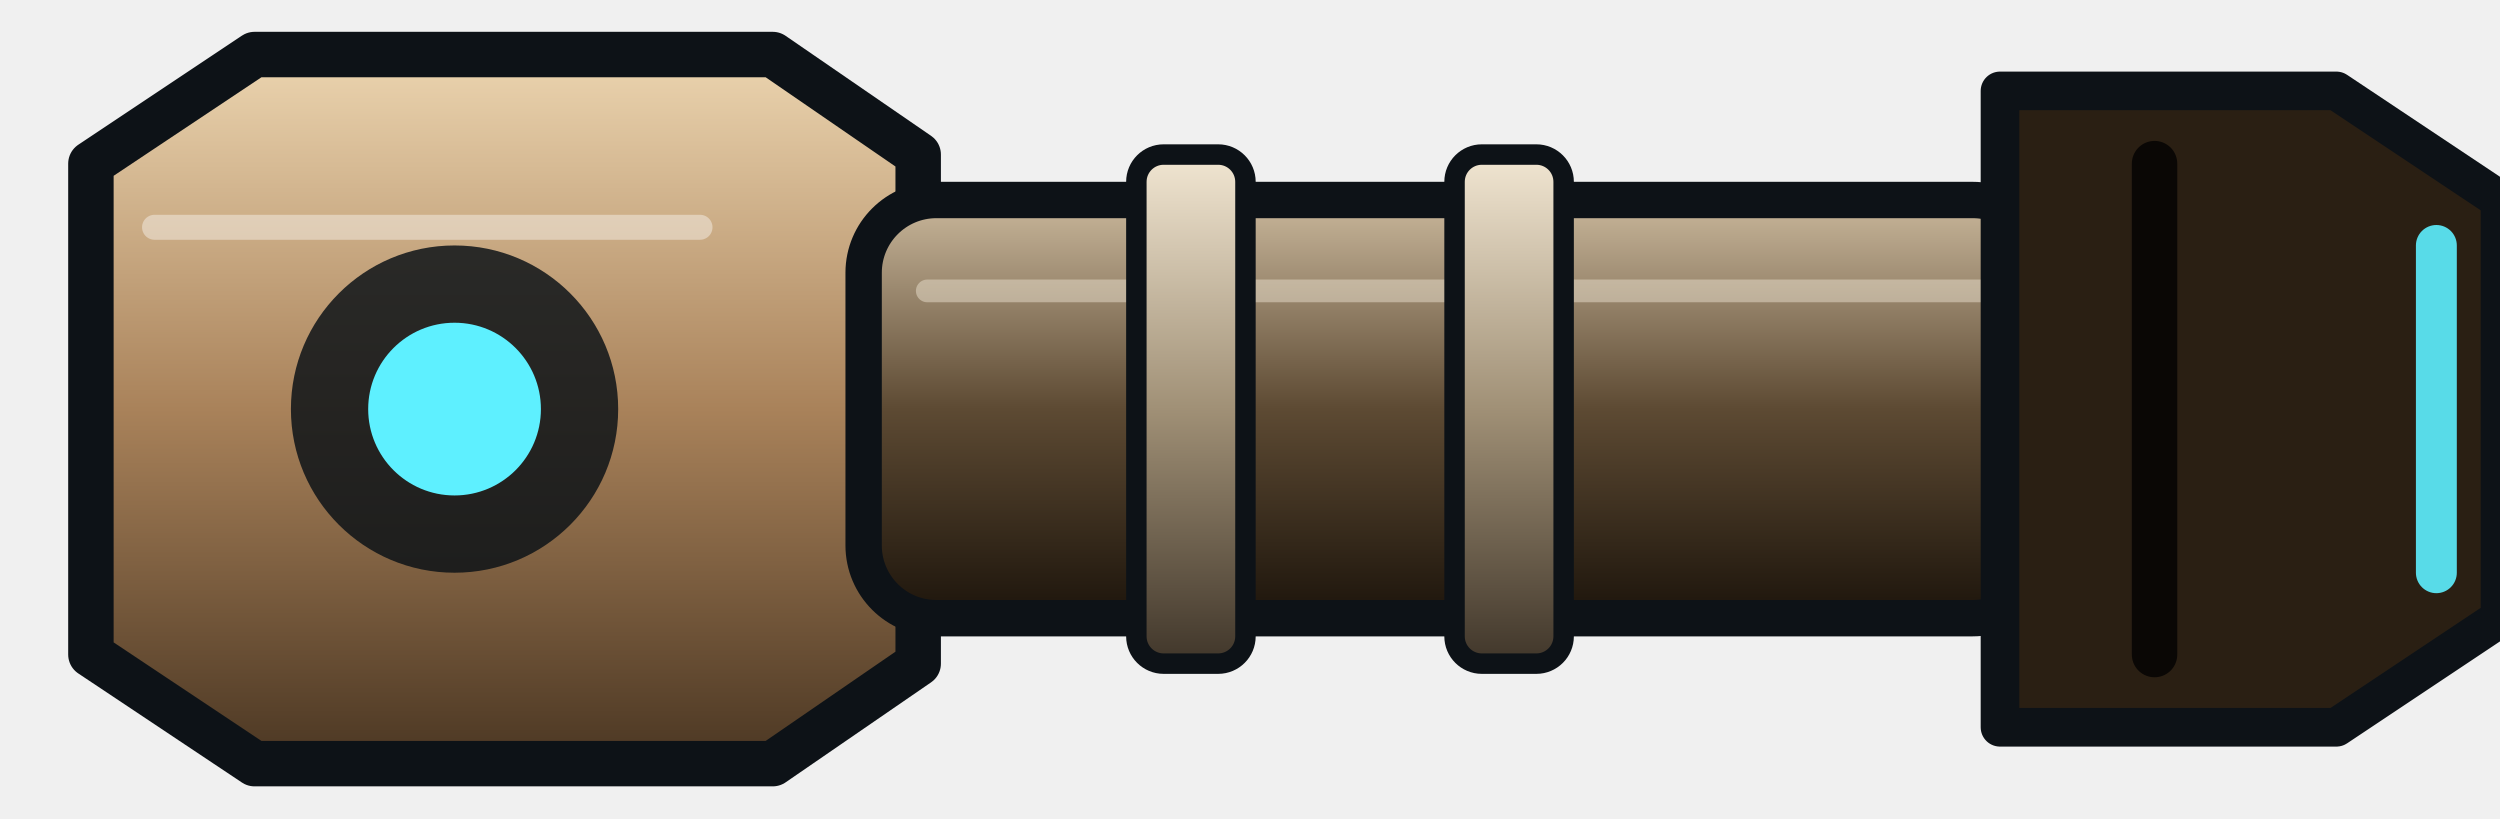
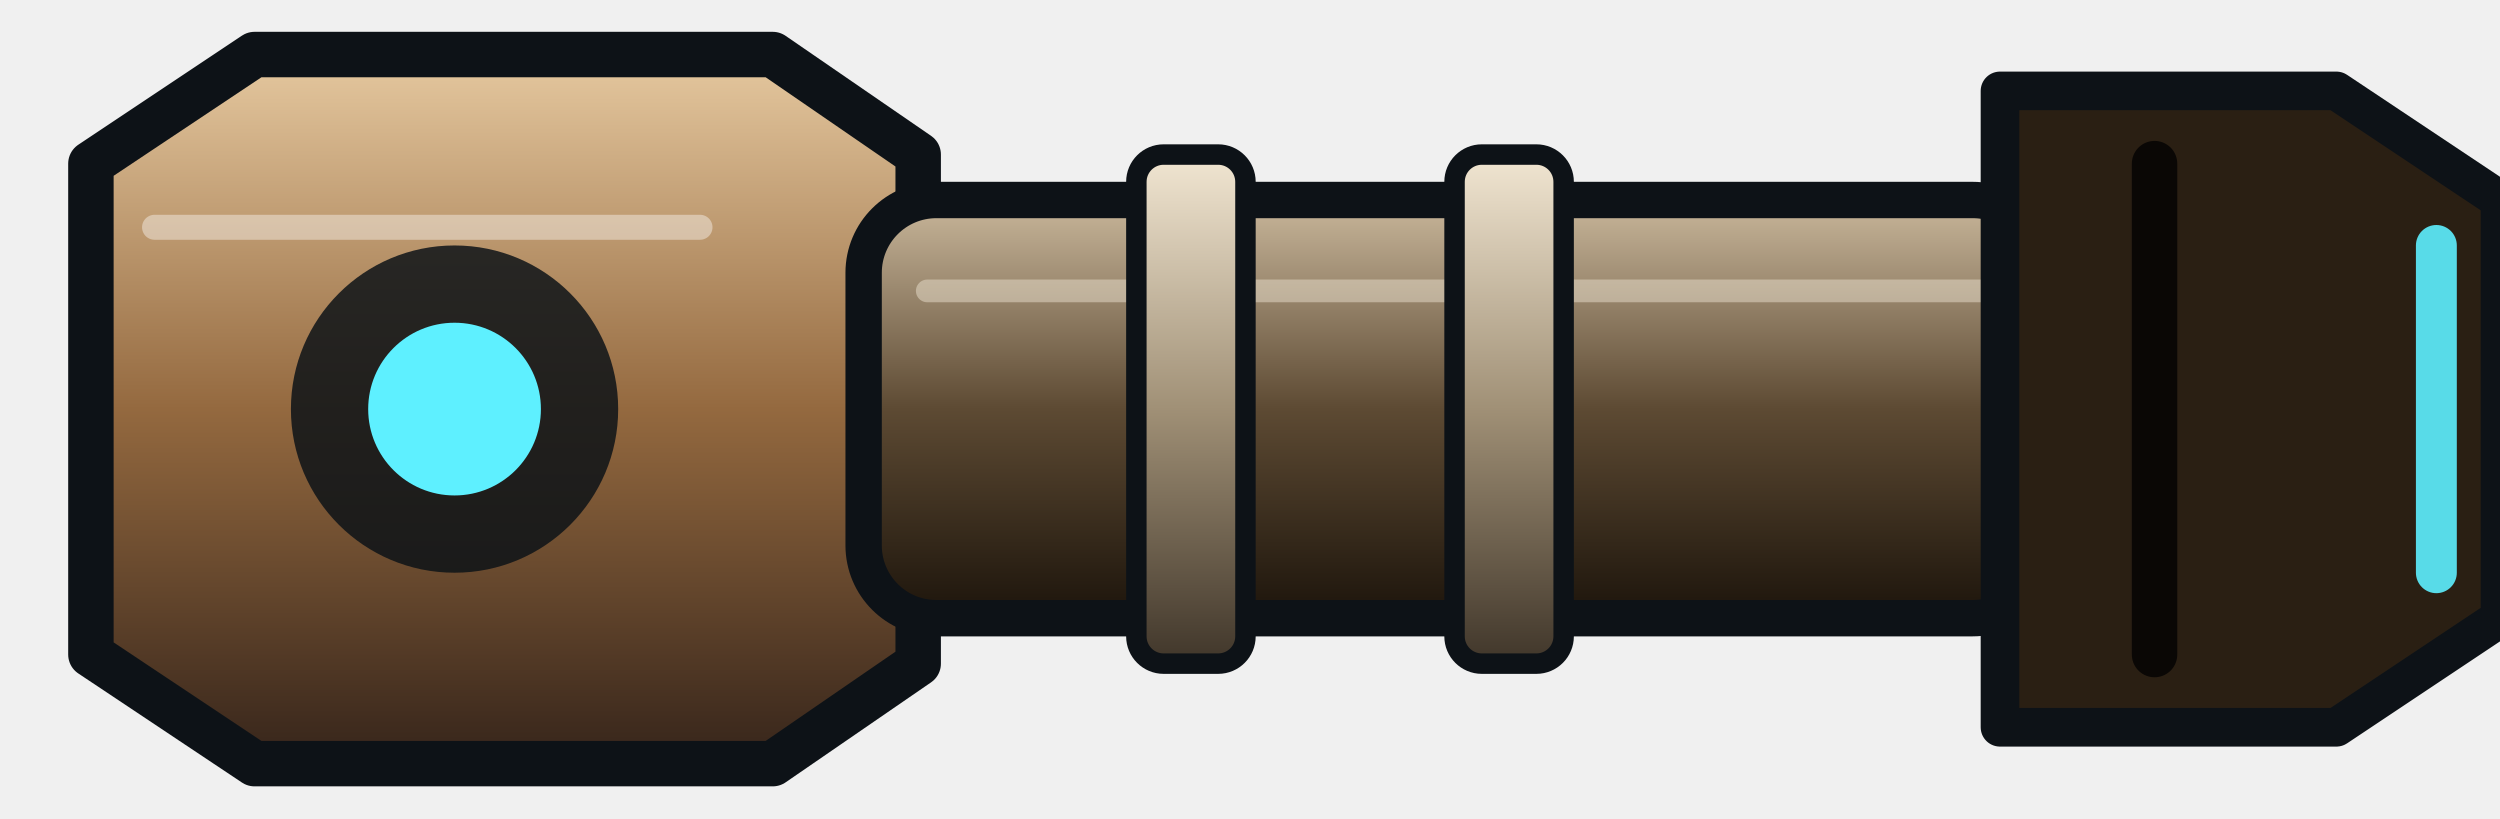
<svg xmlns="http://www.w3.org/2000/svg" width="55" height="18" viewBox="0 0 55 18">
  <defs>
    <linearGradient id="steel" x1="0" y1="0" x2="0" y2="1">
      <stop offset="0" stop-color="#c9b79b" />
      <stop offset="0.5" stop-color="#5d4a33" />
      <stop offset="1" stop-color="#1c140b" />
    </linearGradient>
    <linearGradient id="plate" x1="0" y1="0" x2="0" y2="1">
-       <stop offset="0" stop-color="#ecd5b0" />
-       <stop offset="0.5" stop-color="#a9825a" />
-       <stop offset="1" stop-color="#4a3622" />
+       <stop offset="0" stop-color="#e6c9a0" />
+       <stop offset="0.5" stop-color="#94693f" />
+       <stop offset="1" stop-color="#35241a" />
    </linearGradient>
    <linearGradient id="band" x1="0" y1="0" x2="0" y2="1">
      <stop offset="0" stop-color="#f1e6d2" />
      <stop offset="0.5" stop-color="#a09076" />
      <stop offset="1" stop-color="#40362a" />
    </linearGradient>
  </defs>
  <path d="M2 3.6L5.6 1.2H17L20.2 3.4V14.6L17 16.8H5.6L2 14.4Z" fill="url(#plate)" stroke="#0d1217" stroke-width="1" stroke-linejoin="round" />
  <path d="M3.4 5H15.4" stroke="#ffffff" stroke-opacity=".4" stroke-width=".55" stroke-linecap="round" />
  <circle cx="10" cy="9" r="3.6" fill="#0d1217" fill-opacity=".84" />
  <circle cx="10" cy="9" r="1.9" fill="#5ef0ff" />
  <rect x="19" y="4.4" width="26" height="9.2" rx="1.6" fill="url(#steel)" stroke="#0d1217" stroke-width=".8" />
  <path d="M20.4 6.4H43.6" stroke="#f3ead8" stroke-opacity=".45" stroke-width=".5" stroke-linecap="round" />
  <rect x="25" y="3.4" width="2.4" height="11.2" rx=".6" fill="url(#band)" stroke="#0d1217" stroke-width=".45" />
  <rect x="32" y="3.4" width="2.4" height="11.2" rx=".6" fill="url(#band)" stroke="#0d1217" stroke-width=".45" />
  <path d="M44 2H51.4L55 4.4V13.6L51.4 16H44Z" fill="#2a1f13" stroke="#0d1217" stroke-width=".85" stroke-linejoin="round" />
  <path d="M47.4 3.6V14.4" stroke="#0a0705" stroke-width="1" stroke-linecap="round" />
  <path d="M53.6 5.4V12.6" stroke="#5ef0ff" stroke-opacity=".9" stroke-width=".9" stroke-linecap="round" />
</svg>
